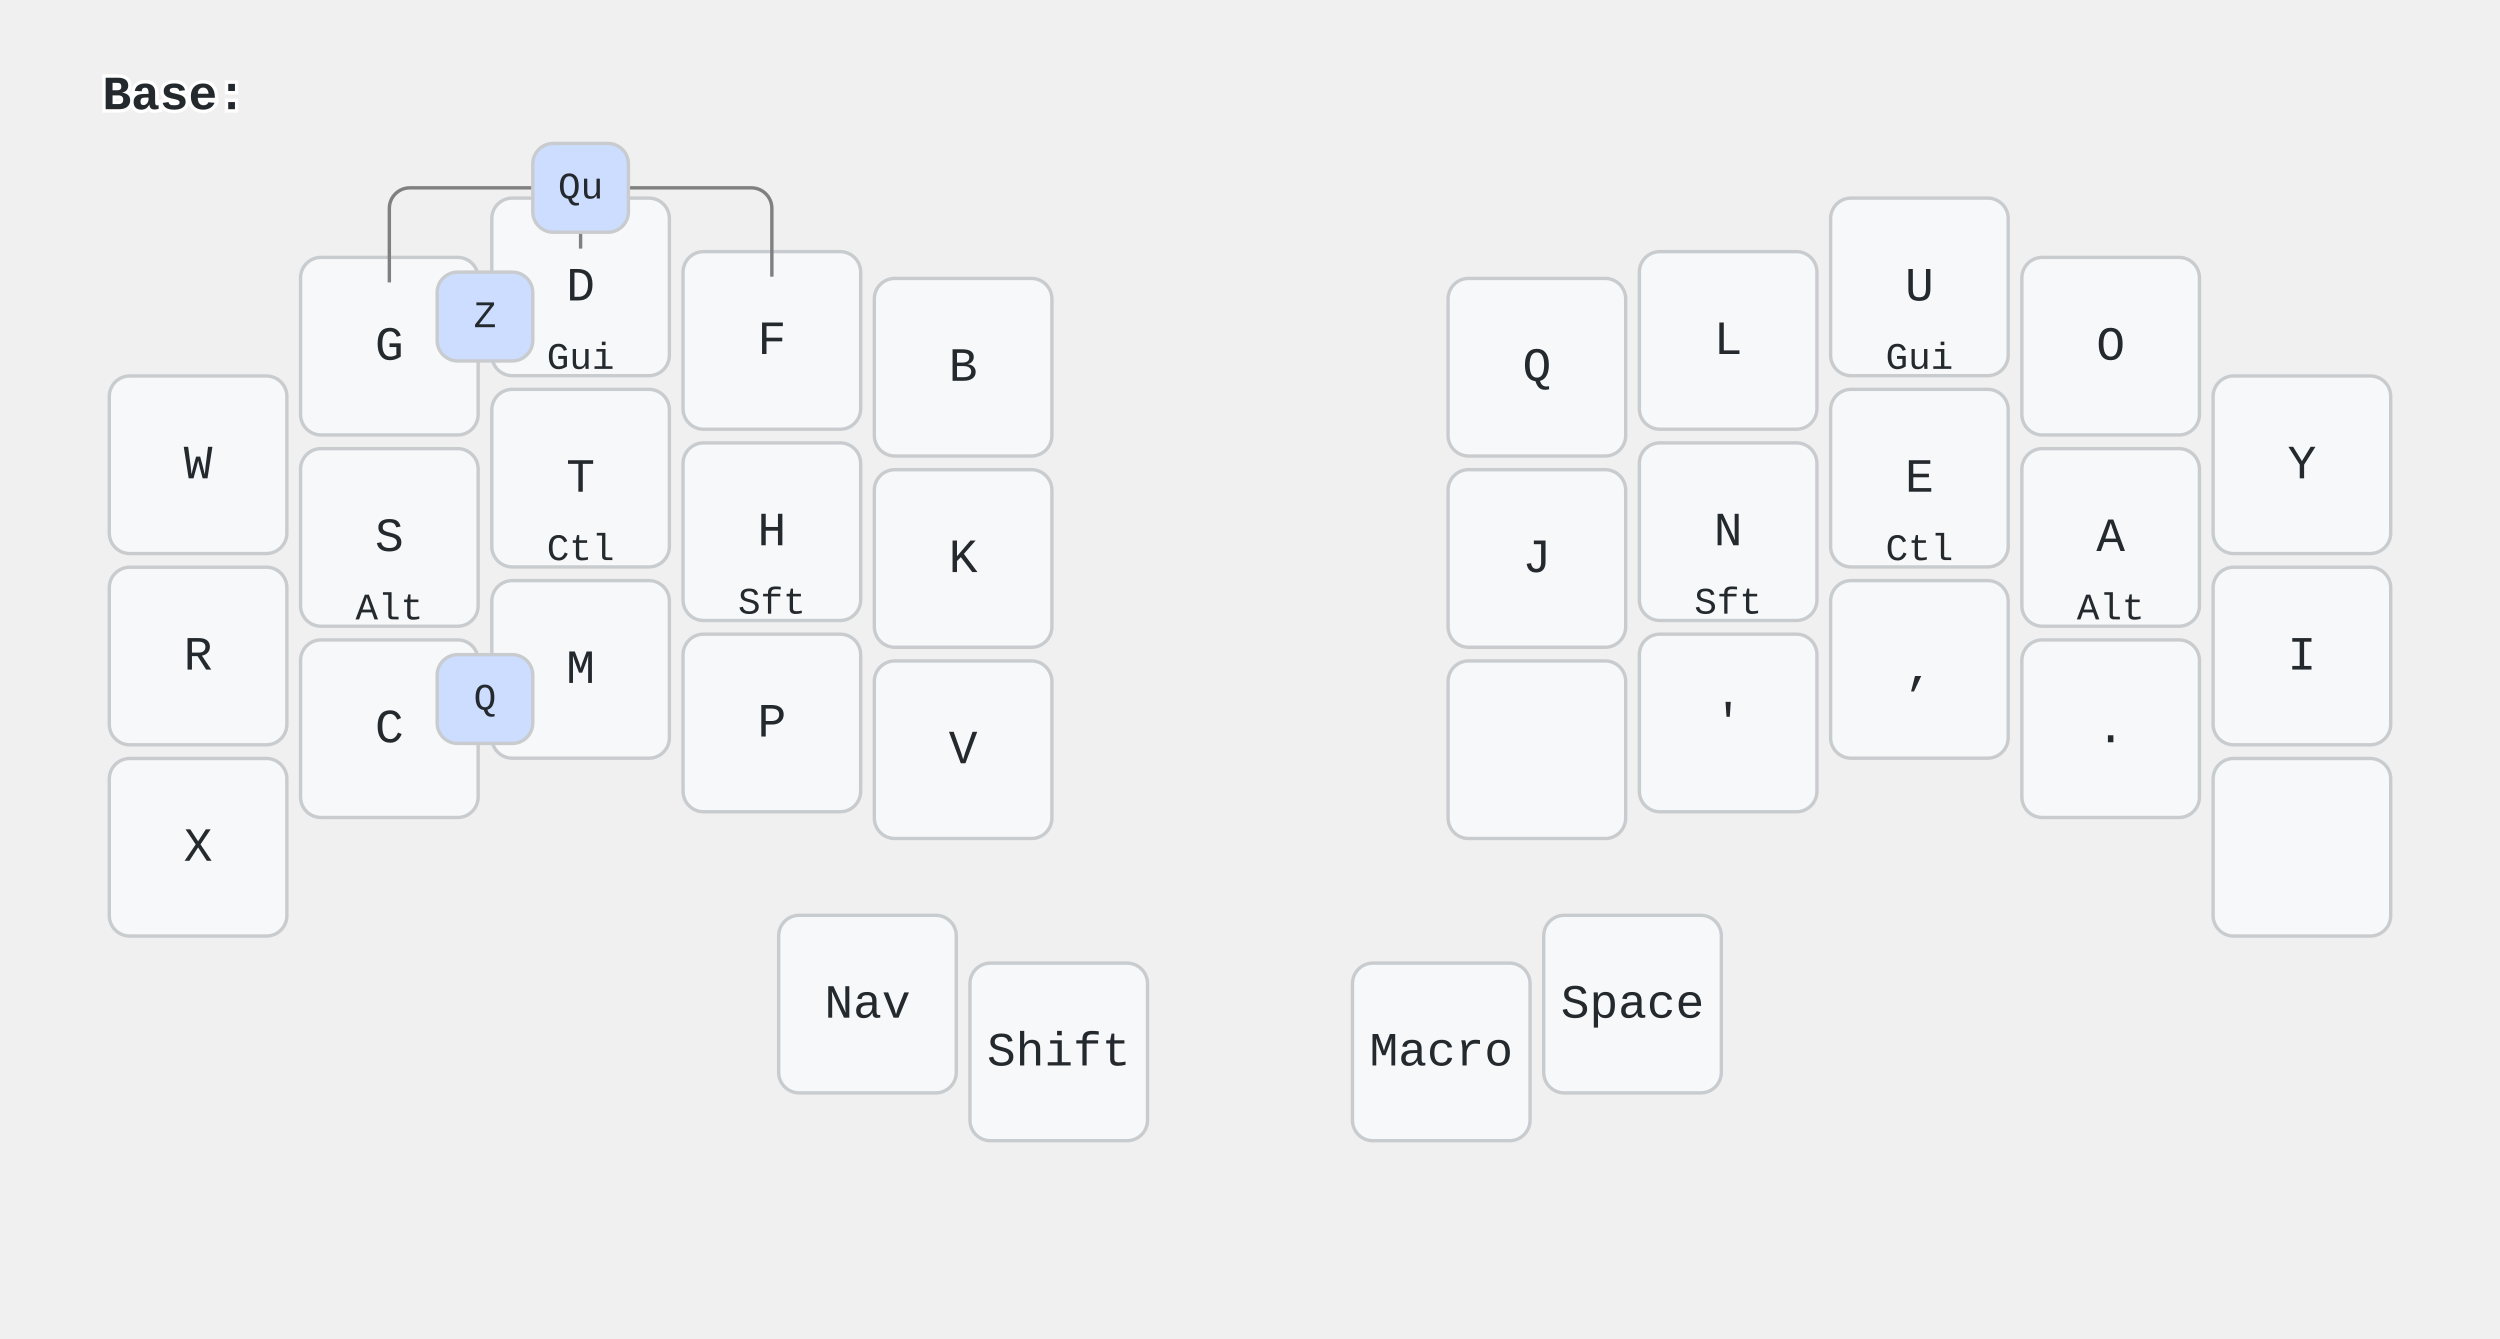
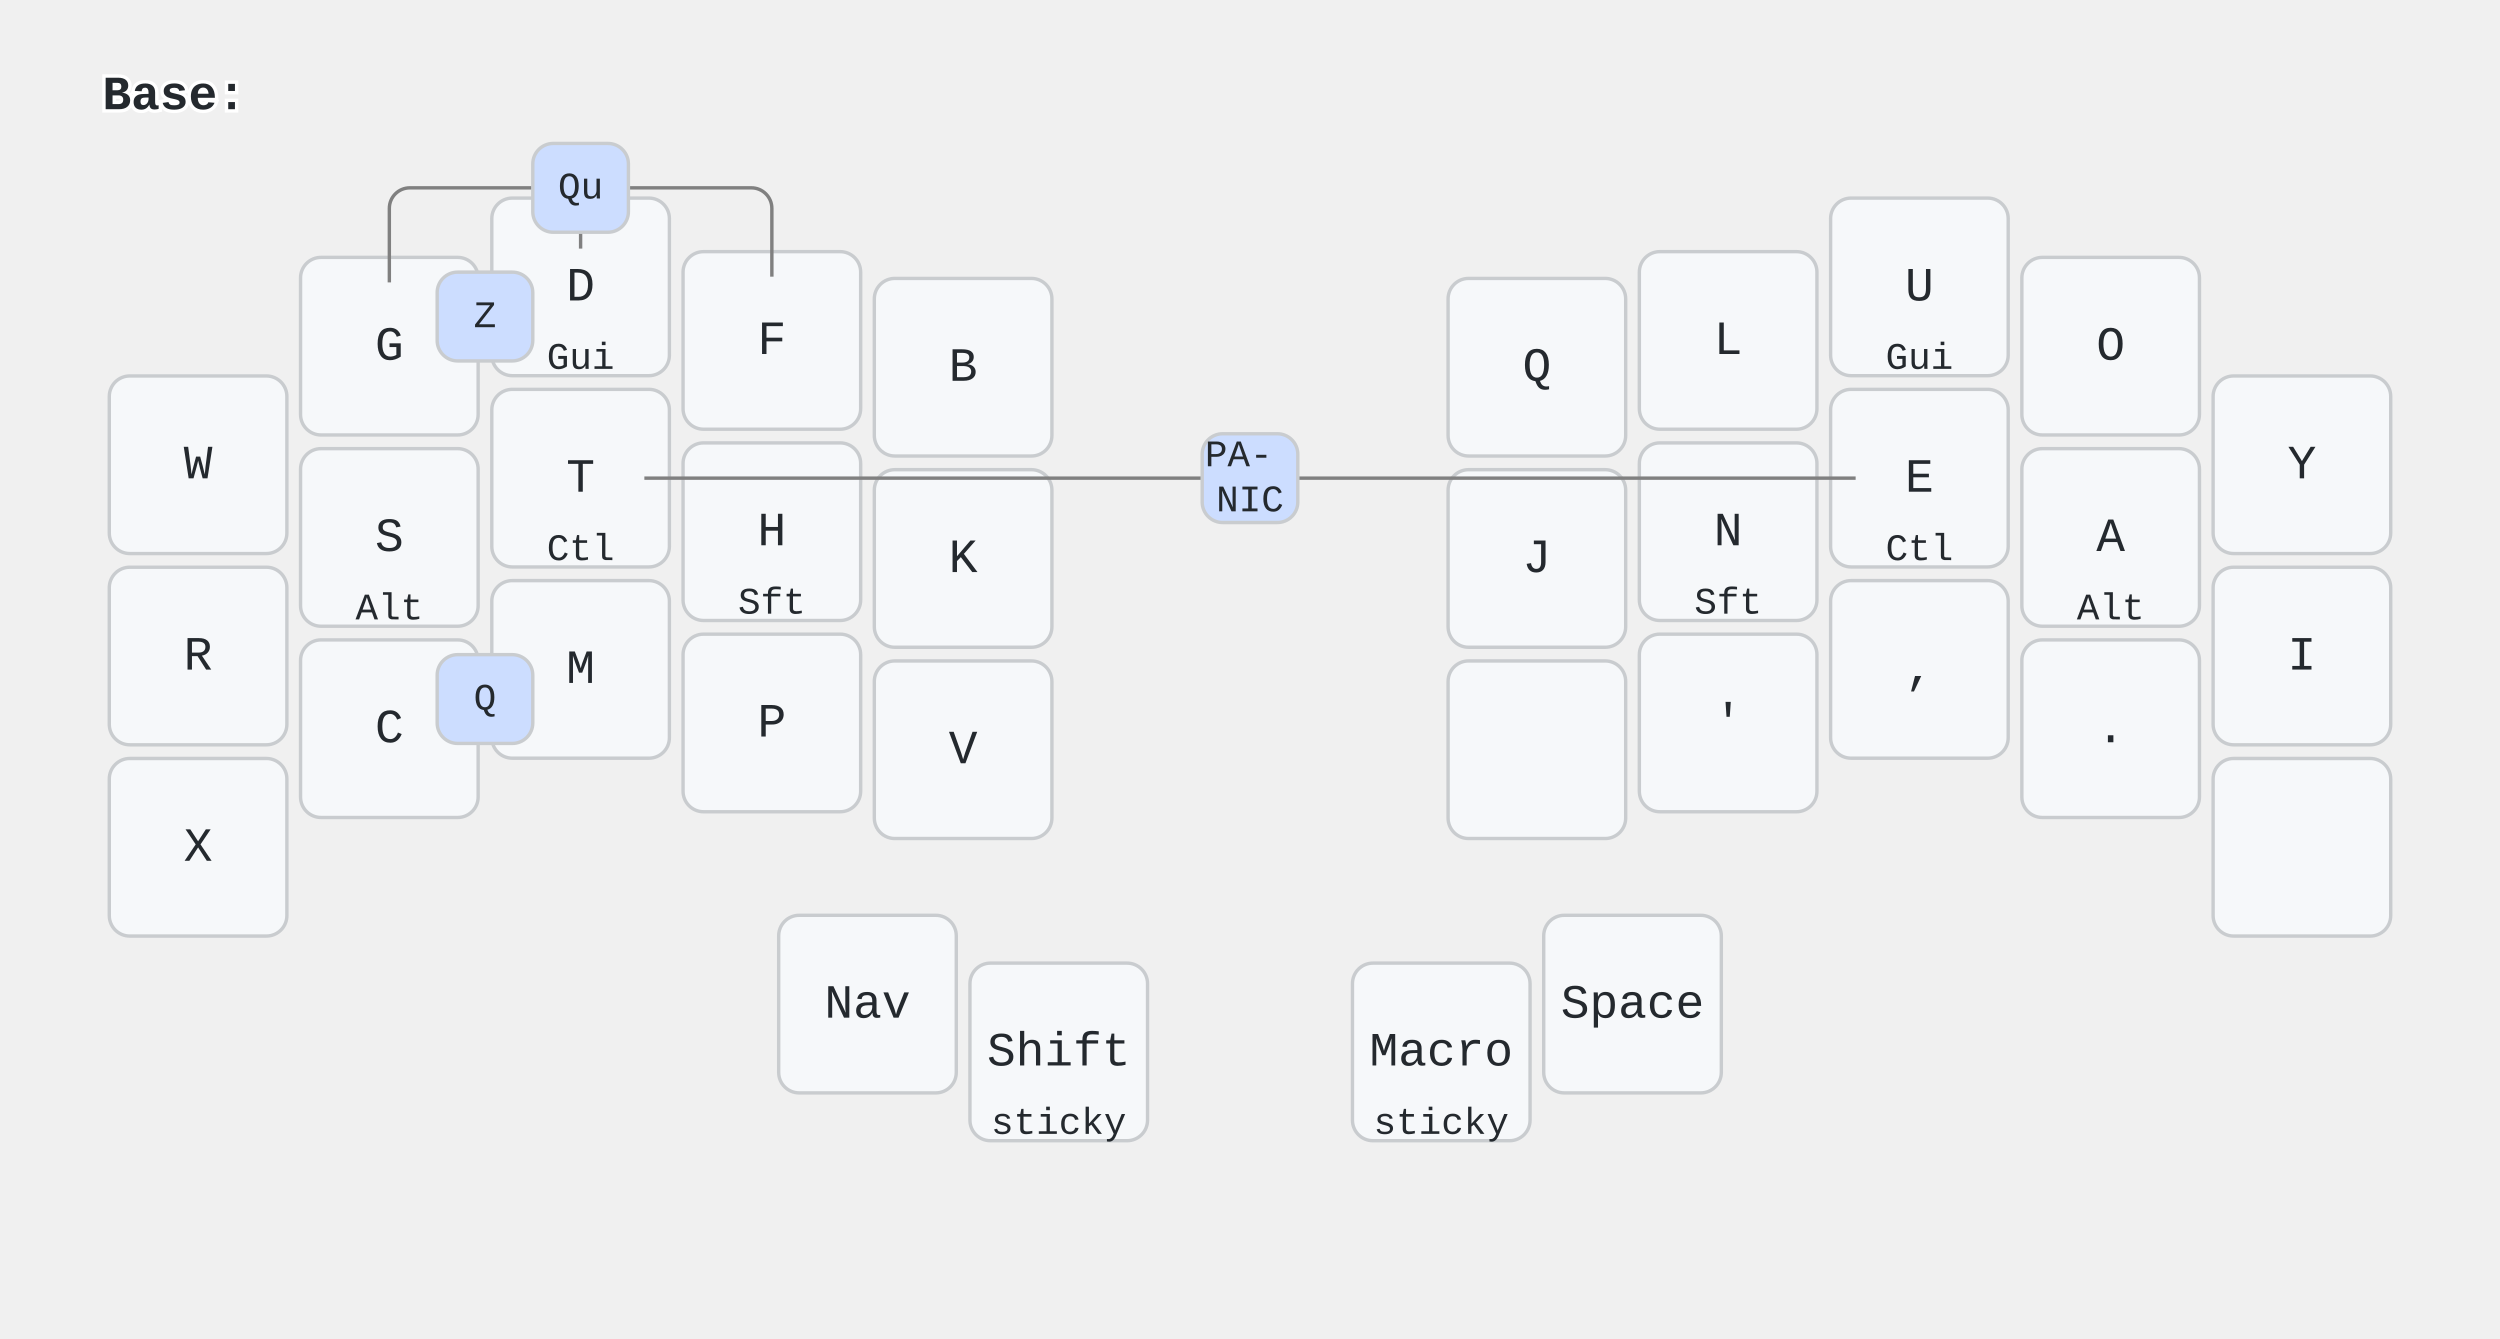
<svg xmlns="http://www.w3.org/2000/svg" width="732.0" height="392.0" viewBox="0 0 732.0 392.0">
  <style>/* font and background color specifications */
svg {
    font-family: SFMono-Regular,Consolas,Liberation Mono,Menlo,monospace;
    font-size: 14px;
    font-kerning: normal;
    text-rendering: optimizeLegibility;
    fill: #24292e;
}

/* default key styling */
rect {
    fill: #f6f8fa;
    stroke: #c9cccf;
    stroke-width: 1;
}

/* color accent for combo boxes */
rect.combo {
    fill: #cdf;
}

/* color accent for held keys */
rect.held, rect.combo.held {
    fill: #fdd;
}

/* color accent for ghost (optional) keys */
rect.ghost, rect.combo.ghost {
    fill: #ddd;
}

text {
    text-anchor: middle;
    dominant-baseline: middle;
}

/* styling for layer labels */
text.label {
    font-weight: bold;
    text-anchor: start;
    stroke: white;
    stroke-width: 2;
    paint-order: stroke;
}

/* styling for combo tap, and key hold/shifted label text */
text.combo, text.hold, text.shifted {
    font-size: 11px;
}

text.hold {
    text-anchor: middle;
    dominant-baseline: auto;
}

text.shifted {
    text-anchor: middle;
    dominant-baseline: hanging;
}

/* styling for hold/shifted label text in combo box */
text.combo.hold, text.combo.shifted {
    font-size: 8px;
}

/* styling for combo dendrons */
path {
    stroke-width: 1;
    stroke: gray;
    fill: none;
}
</style>
  <g class="layer-Base">
    <text x="30.0" y="28.0" class="label">Base:</text>
    <rect rx="6.0" ry="6.0" x="32.0" y="110.08" width="52.0" height="52.0" class="" />
    <text x="58.0" y="136.08" class="tap">W</text>
    <rect rx="6.0" ry="6.0" x="88.0" y="75.36" width="52.0" height="52.0" class="" />
    <text x="114.0" y="101.36" class="tap">G</text>
    <rect rx="6.0" ry="6.0" x="144.0" y="58.0" width="52.0" height="52.0" class="" />
    <text x="170.0" y="84.0" class="tap">D</text>
    <text x="170.0" y="108.0" class="hold">Gui</text>
    <rect rx="6.0" ry="6.0" x="200.0" y="73.68" width="52.0" height="52.0" class="" />
    <text x="226.0" y="99.68" class="tap">F</text>
    <rect rx="6.0" ry="6.0" x="256.0" y="81.52" width="52.0" height="52.0" class="" />
    <text x="282.0" y="107.52" class="tap">B</text>
    <rect rx="6.0" ry="6.0" x="424.0" y="81.52" width="52.0" height="52.0" class="" />
    <text x="450.0" y="107.52" class="tap">Q</text>
    <rect rx="6.0" ry="6.0" x="480.0" y="73.68" width="52.0" height="52.0" class="" />
    <text x="506.0" y="99.68" class="tap">L</text>
    <rect rx="6.0" ry="6.0" x="536.0" y="58.0" width="52.0" height="52.0" class="" />
    <text x="562.0" y="84.0" class="tap">U</text>
    <text x="562.0" y="108.0" class="hold">Gui</text>
    <rect rx="6.0" ry="6.0" x="592.0" y="75.36" width="52.0" height="52.0" class="" />
    <text x="618.0" y="101.36" class="tap">O</text>
    <rect rx="6.0" ry="6.0" x="648.0" y="110.08" width="52.0" height="52.0" class="" />
    <text x="674.0" y="136.08" class="tap">Y</text>
    <rect rx="6.0" ry="6.0" x="32.0" y="166.08" width="52.0" height="52.0" class="" />
    <text x="58.0" y="192.08" class="tap">R</text>
    <rect rx="6.0" ry="6.0" x="88.0" y="131.36" width="52.0" height="52.0" class="" />
    <text x="114.0" y="157.36" class="tap">S</text>
    <text x="114.0" y="181.36" class="hold">Alt</text>
    <rect rx="6.0" ry="6.0" x="144.0" y="114.0" width="52.0" height="52.0" class="" />
    <text x="170.0" y="140.0" class="tap">T</text>
    <text x="170.0" y="164.0" class="hold">Ctl</text>
    <rect rx="6.0" ry="6.0" x="200.0" y="129.68" width="52.0" height="52.0" class="" />
    <text x="226.0" y="155.68" class="tap">H</text>
    <text x="226.0" y="179.68" class="hold">Sft</text>
    <rect rx="6.0" ry="6.0" x="256.0" y="137.52" width="52.0" height="52.0" class="" />
    <text x="282.0" y="163.52" class="tap">K</text>
    <rect rx="6.0" ry="6.0" x="424.0" y="137.52" width="52.0" height="52.0" class="" />
    <text x="450.0" y="163.52" class="tap">J</text>
    <rect rx="6.0" ry="6.0" x="480.0" y="129.68" width="52.0" height="52.0" class="" />
    <text x="506.0" y="155.68" class="tap">N</text>
    <text x="506.0" y="179.68" class="hold">Sft</text>
    <rect rx="6.0" ry="6.0" x="536.0" y="114.0" width="52.0" height="52.0" class="" />
    <text x="562.0" y="140.0" class="tap">E</text>
    <text x="562.0" y="164.0" class="hold">Ctl</text>
    <rect rx="6.0" ry="6.0" x="592.0" y="131.36" width="52.0" height="52.0" class="" />
    <text x="618.0" y="157.36" class="tap">A</text>
    <text x="618.0" y="181.36" class="hold">Alt</text>
    <rect rx="6.0" ry="6.0" x="648.0" y="166.08" width="52.0" height="52.0" class="" />
    <text x="674.0" y="192.08" class="tap">I</text>
    <rect rx="6.0" ry="6.0" x="32.0" y="222.08" width="52.0" height="52.0" class="" />
    <text x="58.0" y="248.08" class="tap">X</text>
    <rect rx="6.0" ry="6.0" x="88.0" y="187.36" width="52.0" height="52.0" class="" />
    <text x="114.0" y="213.36" class="tap">C</text>
    <rect rx="6.0" ry="6.0" x="144.0" y="170.0" width="52.0" height="52.0" class="" />
    <text x="170.0" y="196.0" class="tap">M</text>
    <rect rx="6.0" ry="6.0" x="200.0" y="185.68" width="52.0" height="52.0" class="" />
    <text x="226.0" y="211.68" class="tap">P</text>
    <rect rx="6.0" ry="6.0" x="256.0" y="193.52" width="52.0" height="52.0" class="" />
    <text x="282.0" y="219.52" class="tap">V</text>
    <rect rx="6.0" ry="6.0" x="424.0" y="193.52" width="52.0" height="52.0" class="" />
    <rect rx="6.0" ry="6.0" x="480.0" y="185.68" width="52.0" height="52.0" class="" />
    <text x="506.0" y="211.68" class="tap">'</text>
    <rect rx="6.0" ry="6.0" x="536.0" y="170.0" width="52.0" height="52.0" class="" />
    <text x="562.0" y="196.0" class="tap">,</text>
    <rect rx="6.0" ry="6.0" x="592.0" y="187.36" width="52.0" height="52.0" class="" />
    <text x="618.0" y="213.36" class="tap">.</text>
    <rect rx="6.0" ry="6.0" x="648.0" y="222.08" width="52.0" height="52.0" class="" />
    <rect rx="6.0" ry="6.0" x="228.0" y="268.0" width="52.0" height="52.0" class="" />
    <text x="254.0" y="294.0" class="tap">Nav</text>
    <rect rx="6.0" ry="6.0" x="284.0" y="282.0" width="52.0" height="52.0" class="" />
    <text x="310.0" y="308.0" class="tap">Shift</text>
+     <text x="310.0" y="332.0" class="hold">sticky</text>
    <rect rx="6.0" ry="6.0" x="396.0" y="282.0" width="52.0" height="52.0" class="" />
    <text x="422.0" y="308.0" class="tap">Macro</text>
+     <text x="422.0" y="332.0" class="hold">sticky</text>
    <rect rx="6.0" ry="6.0" x="452.0" y="268.0" width="52.0" height="52.0" class="" />
    <text x="478.0" y="294.0" class="tap">Space</text>
    <rect rx="6.0" ry="6.0" x="128.0" y="79.68" width="28.0" height="26.0" class="combo" />
    <text x="142.0" y="92.68" class="combo">Z</text>
    <path d="M170.0,55.0 h-50.0 a6.0,6.0 0 0 0 -6.0,6.0 v21.693" />
    <path d="M170.0,55.0 h-6.0 a6.0,6.0 0 0 0 6.0,6.0 v11.8" />
    <path d="M170.0,55.0 h50.0 a6.0,6.0 0 0 1 6.0,6.0 v20.013" />
    <rect rx="6.0" ry="6.0" x="156.0" y="42.0" width="28.0" height="26.0" class="combo" />
    <text x="170.0" y="55.0" class="combo">Qu</text>
    <rect rx="6.0" ry="6.0" x="128.0" y="191.68" width="28.0" height="26.0" class="combo" />
    <text x="142.0" y="204.68" class="combo">Q</text>
+     <path d="M366.0,140.0 l-177.333,0.0" />
+     <path d="M366.0,140.0 l177.333,0.0" />
+     <rect rx="6.0" ry="6.0" x="352.0" y="127.0" width="28.0" height="26.0" class="combo" />
+     <text x="366.0" y="140.0" class="combo">
+       <tspan x="366.0" dy="-0.6em">PA-</tspan>
+       <tspan x="366.0" dy="1.2em">NIC</tspan>
+     </text>
  </g>
</svg>
